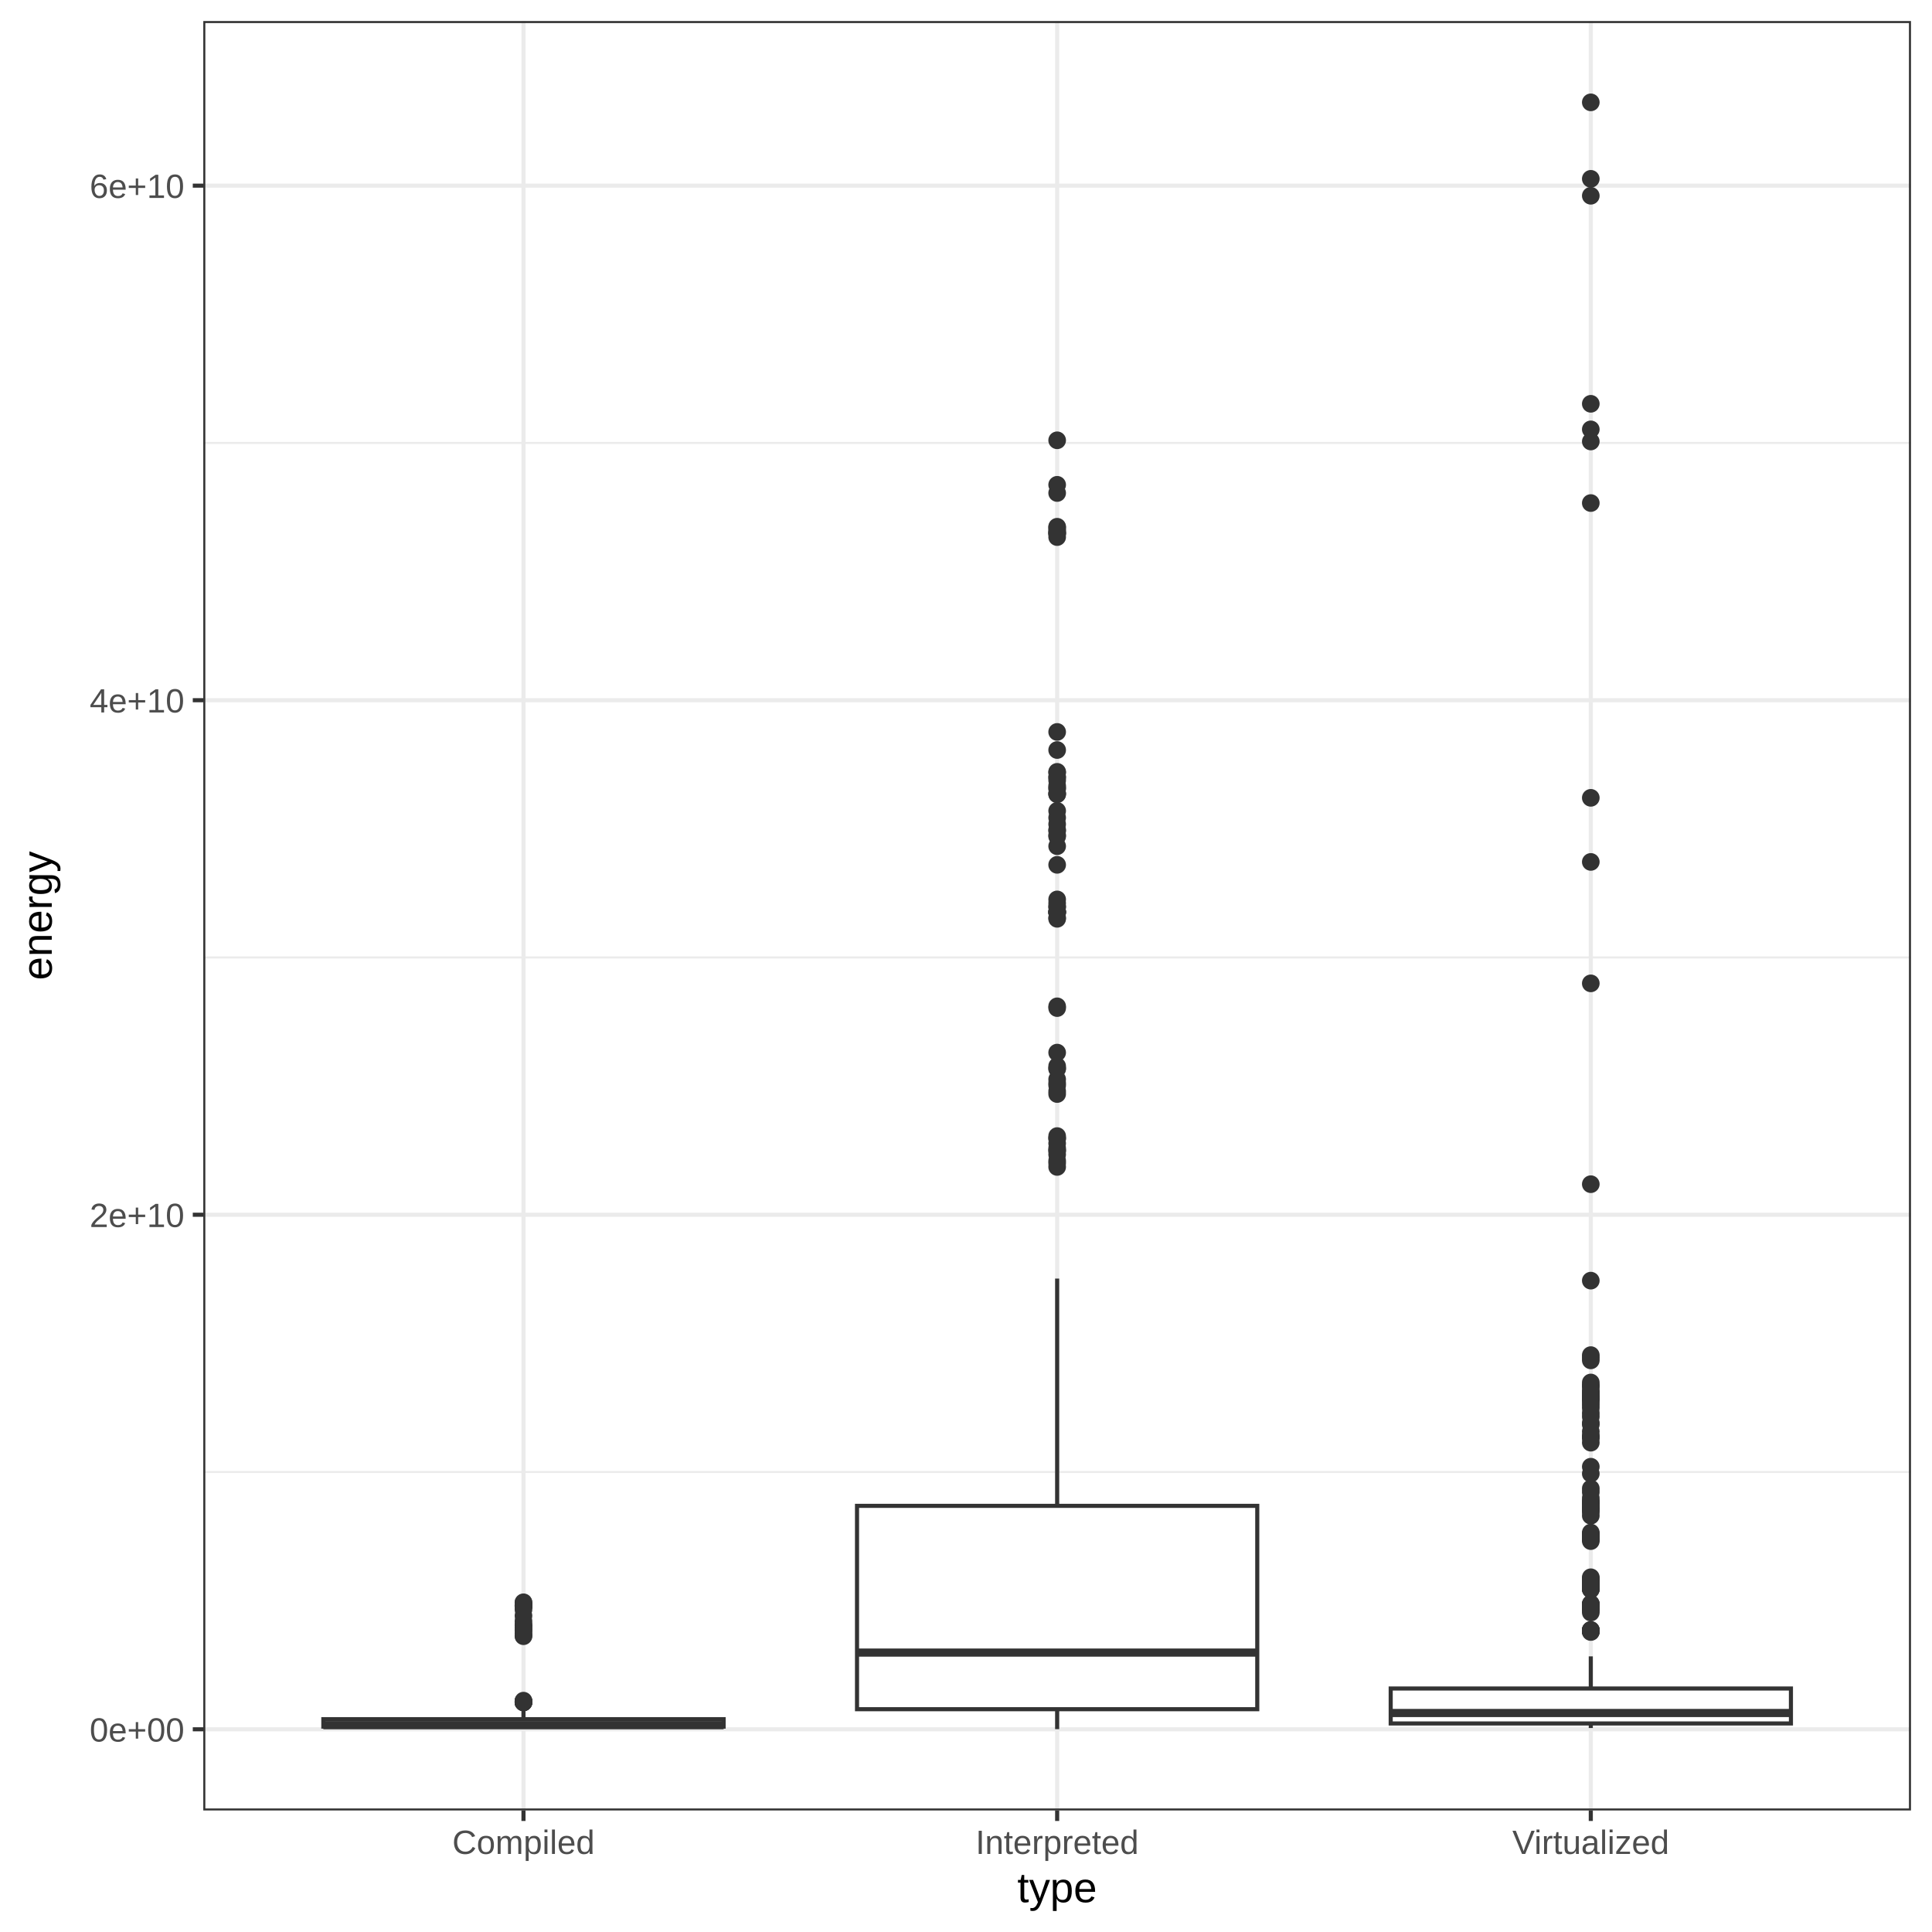
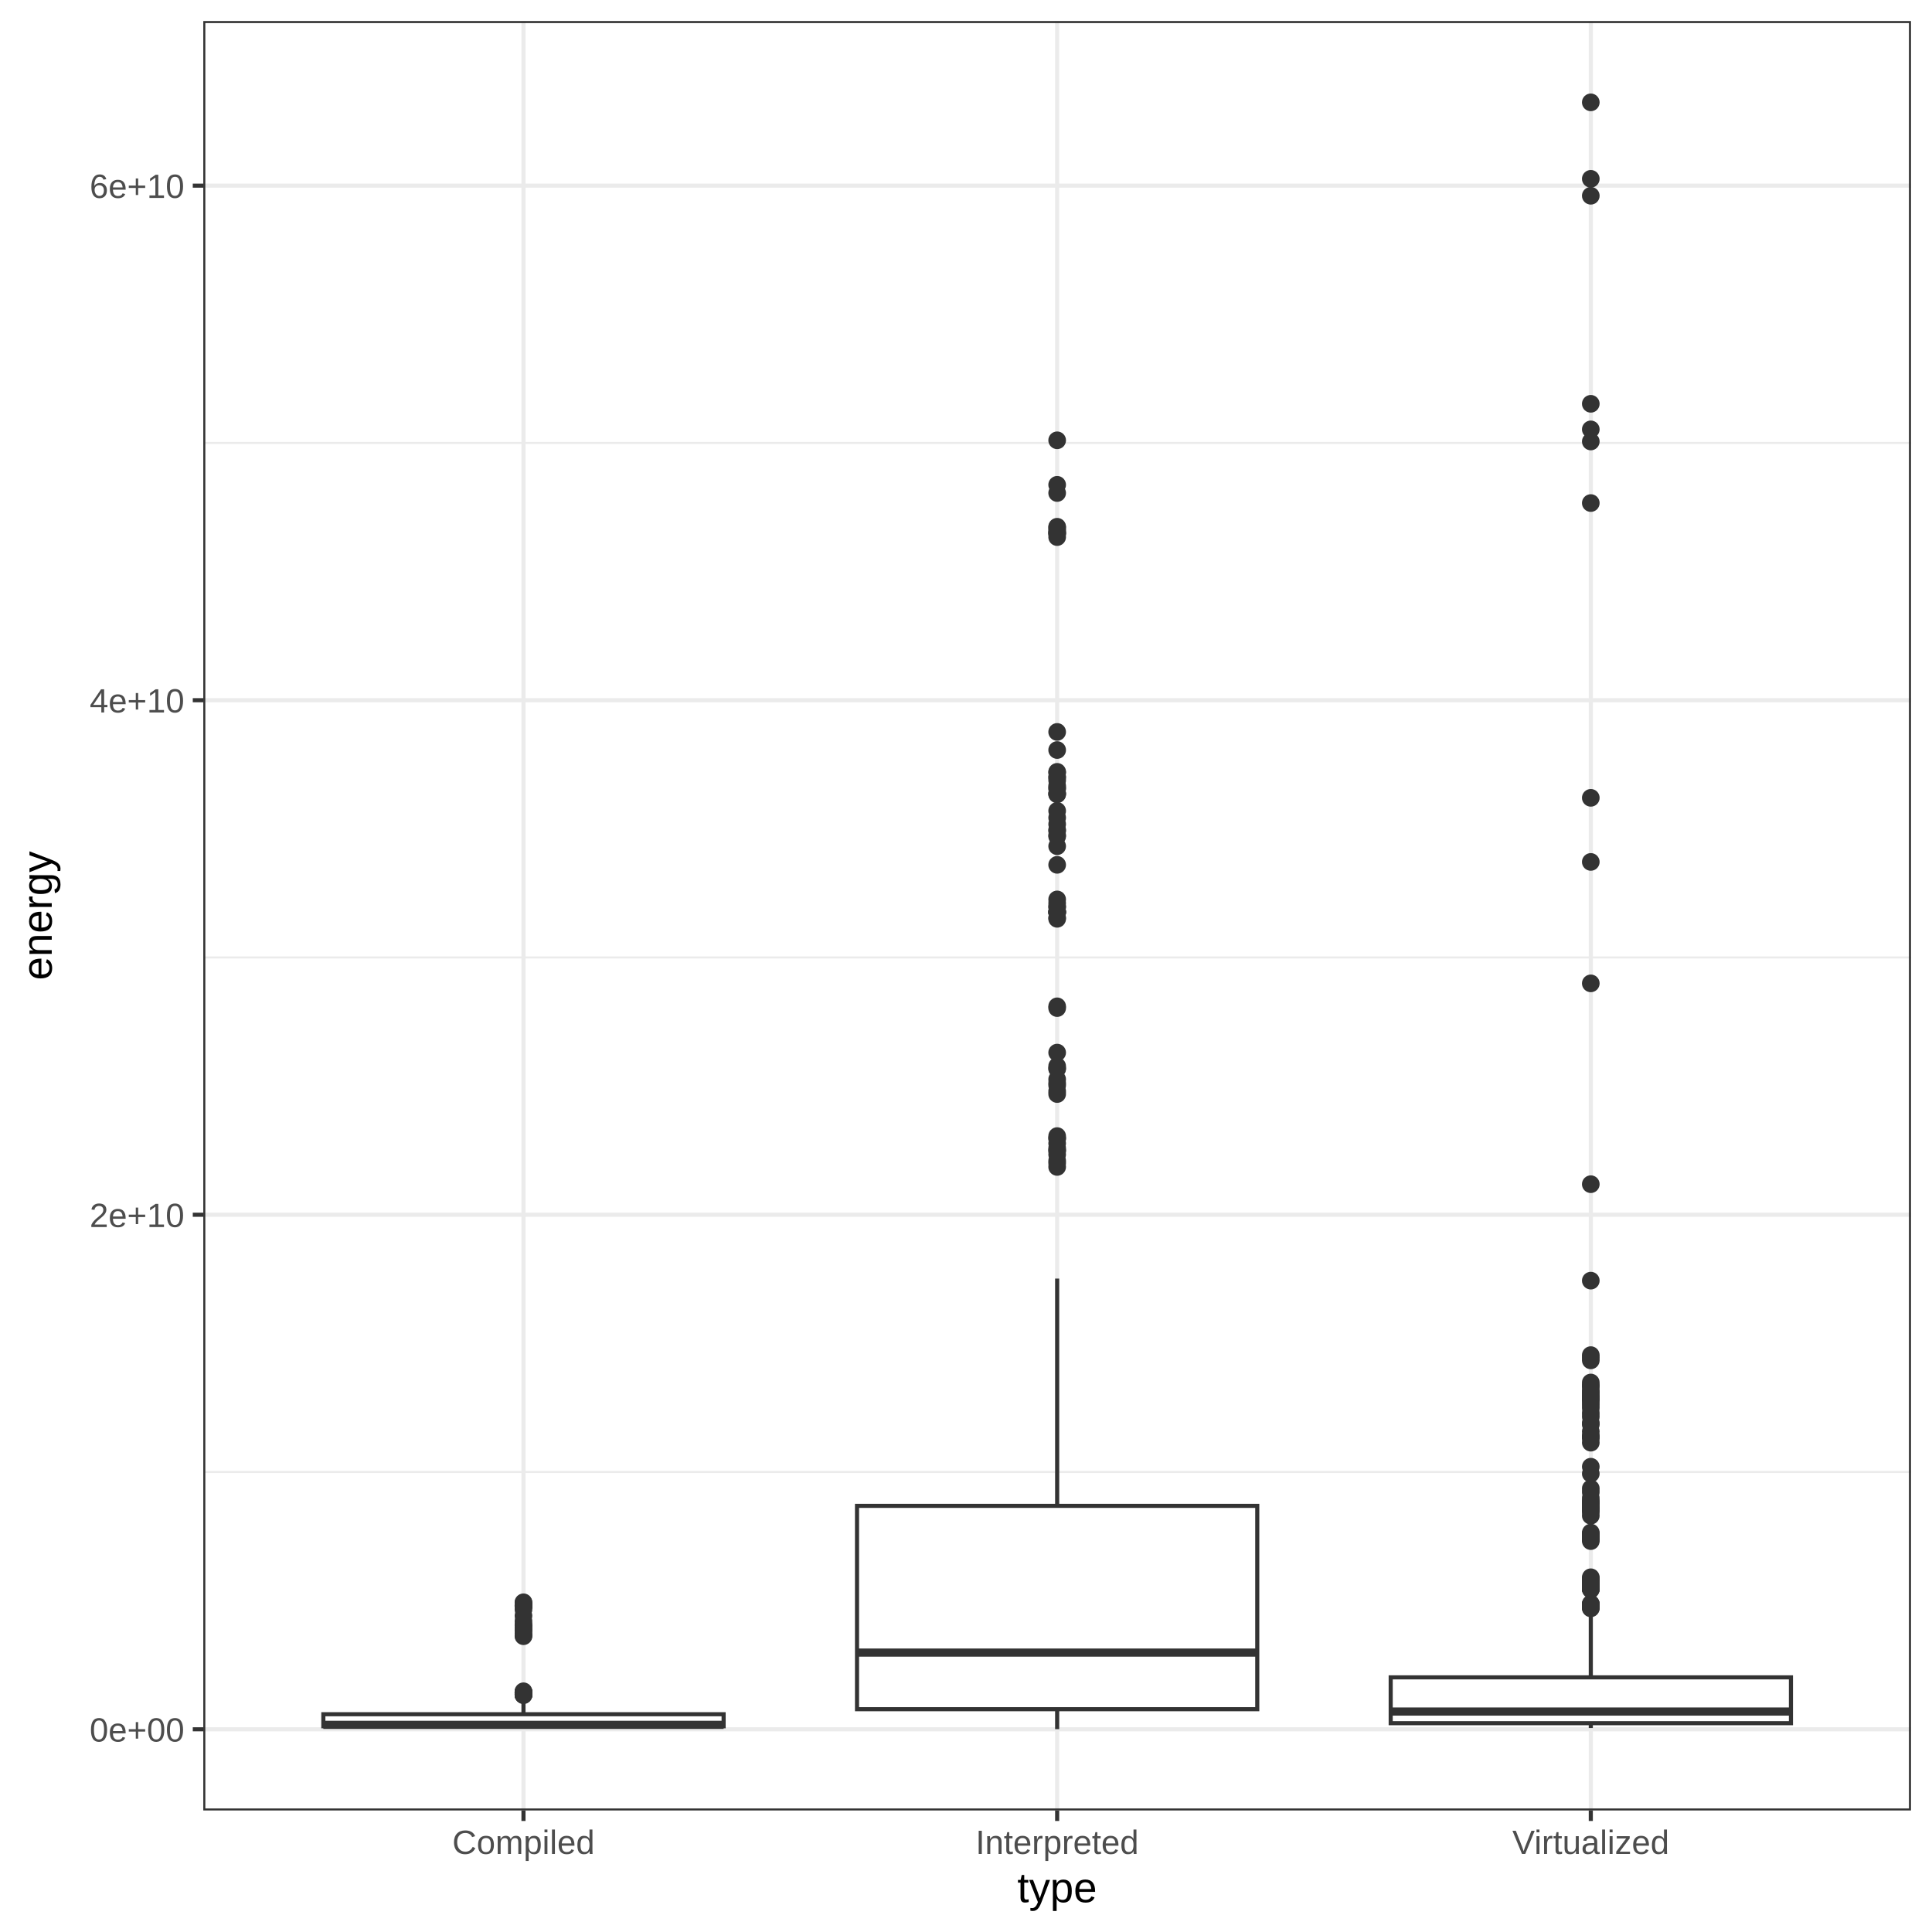
<svg xmlns="http://www.w3.org/2000/svg" class="svglite" width="504.00pt" height="504.00pt" viewBox="0 0 504.00 504.00">
  <defs>
    <style type="text/css">
    .svglite line, .svglite polyline, .svglite polygon, .svglite path, .svglite rect, .svglite circle {
      fill: none;
      stroke: #000000;
      stroke-linecap: round;
      stroke-linejoin: round;
      stroke-miterlimit: 10.00;
    }
    .svglite text {
      white-space: pre;
    }
  </style>
  </defs>
  <rect width="100%" height="100%" style="stroke: none; fill: #FFFFFF;" />
  <defs>
    <clipPath id="cpMC4wMHw1MDQuMDB8MC4wMHw1MDQuMDA=">
      <rect x="0.00" y="0.00" width="504.00" height="504.00" />
    </clipPath>
  </defs>
  <g clip-path="url(#cpMC4wMHw1MDQuMDB8MC4wMHw1MDQuMDA=)">
    <rect x="0.00" y="0.00" width="504.00" height="504.00" style="stroke-width: 1.07; stroke: #FFFFFF; fill: #FFFFFF;" />
  </g>
  <defs>
    <clipPath id="cpNTMuMDN8NDk4LjUyfDUuNDh8NDcyLjI5">
      <rect x="53.03" y="5.48" width="445.49" height="466.82" />
    </clipPath>
  </defs>
  <g clip-path="url(#cpNTMuMDN8NDk4LjUyfDUuNDh8NDcyLjI5)">
    <rect x="53.03" y="5.48" width="445.49" height="466.82" style="stroke-width: 1.07; stroke: none; fill: #FFFFFF;" />
    <polyline points="53.03,384.00 498.52,384.00 " style="stroke-width: 0.53; stroke: #EBEBEB; stroke-linecap: butt;" />
    <polyline points="53.03,249.77 498.52,249.77 " style="stroke-width: 0.53; stroke: #EBEBEB; stroke-linecap: butt;" />
    <polyline points="53.03,115.55 498.52,115.55 " style="stroke-width: 0.53; stroke: #EBEBEB; stroke-linecap: butt;" />
    <polyline points="53.03,451.12 498.52,451.12 " style="stroke-width: 1.07; stroke: #EBEBEB; stroke-linecap: butt;" />
    <polyline points="53.03,316.89 498.52,316.89 " style="stroke-width: 1.07; stroke: #EBEBEB; stroke-linecap: butt;" />
    <polyline points="53.03,182.66 498.52,182.66 " style="stroke-width: 1.07; stroke: #EBEBEB; stroke-linecap: butt;" />
    <polyline points="53.03,48.43 498.52,48.43 " style="stroke-width: 1.07; stroke: #EBEBEB; stroke-linecap: butt;" />
    <polyline points="136.56,472.29 136.56,5.48 " style="stroke-width: 1.07; stroke: #EBEBEB; stroke-linecap: butt;" />
    <polyline points="275.78,472.29 275.78,5.48 " style="stroke-width: 1.07; stroke: #EBEBEB; stroke-linecap: butt;" />
    <polyline points="414.99,472.29 414.99,5.48 " style="stroke-width: 1.07; stroke: #EBEBEB; stroke-linecap: butt;" />
    <circle cx="136.56" cy="418.93" r="1.95" style="stroke-width: 0.71; stroke: #333333; fill: #333333;" />
    <circle cx="136.56" cy="418.85" r="1.95" style="stroke-width: 0.71; stroke: #333333; fill: #333333;" />
    <circle cx="136.56" cy="419.00" r="1.95" style="stroke-width: 0.71; stroke: #333333; fill: #333333;" />
    <circle cx="136.56" cy="418.13" r="1.95" style="stroke-width: 0.71; stroke: #333333; fill: #333333;" />
    <circle cx="136.56" cy="419.02" r="1.95" style="stroke-width: 0.71; stroke: #333333; fill: #333333;" />
    <circle cx="136.56" cy="418.64" r="1.95" style="stroke-width: 0.71; stroke: #333333; fill: #333333;" />
    <circle cx="136.56" cy="418.68" r="1.95" style="stroke-width: 0.71; stroke: #333333; fill: #333333;" />
    <circle cx="136.56" cy="418.89" r="1.95" style="stroke-width: 0.71; stroke: #333333; fill: #333333;" />
    <circle cx="136.56" cy="417.99" r="1.95" style="stroke-width: 0.71; stroke: #333333; fill: #333333;" />
    <circle cx="136.56" cy="418.88" r="1.95" style="stroke-width: 0.71; stroke: #333333; fill: #333333;" />
    <circle cx="136.56" cy="418.94" r="1.95" style="stroke-width: 0.71; stroke: #333333; fill: #333333;" />
    <circle cx="136.56" cy="426.16" r="1.95" style="stroke-width: 0.71; stroke: #333333; fill: #333333;" />
    <circle cx="136.56" cy="421.50" r="1.95" style="stroke-width: 0.71; stroke: #333333; fill: #333333;" />
    <circle cx="136.56" cy="419.90" r="1.95" style="stroke-width: 0.71; stroke: #333333; fill: #333333;" />
    <circle cx="136.56" cy="425.20" r="1.95" style="stroke-width: 0.71; stroke: #333333; fill: #333333;" />
    <circle cx="136.56" cy="424.58" r="1.95" style="stroke-width: 0.71; stroke: #333333; fill: #333333;" />
    <circle cx="136.56" cy="423.87" r="1.95" style="stroke-width: 0.71; stroke: #333333; fill: #333333;" />
    <circle cx="136.56" cy="424.09" r="1.95" style="stroke-width: 0.71; stroke: #333333; fill: #333333;" />
    <circle cx="136.56" cy="426.84" r="1.95" style="stroke-width: 0.71; stroke: #333333; fill: #333333;" />
    <circle cx="136.56" cy="422.92" r="1.95" style="stroke-width: 0.71; stroke: #333333; fill: #333333;" />
    <circle cx="136.56" cy="426.64" r="1.95" style="stroke-width: 0.71; stroke: #333333; fill: #333333;" />
    <circle cx="136.56" cy="425.36" r="1.95" style="stroke-width: 0.71; stroke: #333333; fill: #333333;" />
-     <circle cx="136.56" cy="443.65" r="1.95" style="stroke-width: 0.71; stroke: #333333; fill: #333333;" />
-     <circle cx="136.56" cy="444.14" r="1.95" style="stroke-width: 0.71; stroke: #333333; fill: #333333;" />
-     <circle cx="136.56" cy="443.95" r="1.95" style="stroke-width: 0.71; stroke: #333333; fill: #333333;" />
-     <circle cx="136.56" cy="444.08" r="1.95" style="stroke-width: 0.71; stroke: #333333; fill: #333333;" />
-     <circle cx="136.56" cy="444.01" r="1.95" style="stroke-width: 0.71; stroke: #333333; fill: #333333;" />
-     <circle cx="136.56" cy="443.87" r="1.95" style="stroke-width: 0.71; stroke: #333333; fill: #333333;" />
-     <circle cx="136.56" cy="444.06" r="1.95" style="stroke-width: 0.71; stroke: #333333; fill: #333333;" />
-     <circle cx="136.56" cy="444.04" r="1.95" style="stroke-width: 0.71; stroke: #333333; fill: #333333;" />
-     <circle cx="136.56" cy="443.89" r="1.95" style="stroke-width: 0.71; stroke: #333333; fill: #333333;" />
-     <circle cx="136.56" cy="443.96" r="1.95" style="stroke-width: 0.71; stroke: #333333; fill: #333333;" />
-     <circle cx="136.56" cy="443.92" r="1.95" style="stroke-width: 0.71; stroke: #333333; fill: #333333;" />
-     <line x1="136.56" y1="448.48" x2="136.56" y2="445.92" style="stroke-width: 1.07; stroke: #333333; stroke-linecap: butt;" />
-     <line x1="136.56" y1="450.42" x2="136.56" y2="450.87" style="stroke-width: 1.07; stroke: #333333; stroke-linecap: butt;" />
-     <polygon points="84.35,448.48 84.35,450.42 188.77,450.42 188.77,448.48 84.35,448.48 " style="stroke-width: 1.07; stroke: #333333; stroke-linecap: butt; stroke-linejoin: miter; fill: #FFFFFF;" />
-     <line x1="84.35" y1="450.05" x2="188.77" y2="450.05" style="stroke-width: 2.13; stroke: #333333; stroke-linecap: butt; stroke-linejoin: miter;" />
+     <circle cx="136.56" cy="441.82" r="1.95" style="stroke-width: 0.71; stroke: #333333; fill: #333333;" />
+     <circle cx="136.56" cy="441.53" r="1.95" style="stroke-width: 0.71; stroke: #333333; fill: #333333;" />
+     <circle cx="136.56" cy="441.43" r="1.95" style="stroke-width: 0.71; stroke: #333333; fill: #333333;" />
+     <circle cx="136.56" cy="441.71" r="1.95" style="stroke-width: 0.71; stroke: #333333; fill: #333333;" />
+     <circle cx="136.56" cy="441.63" r="1.95" style="stroke-width: 0.71; stroke: #333333; fill: #333333;" />
+     <circle cx="136.56" cy="441.50" r="1.95" style="stroke-width: 0.71; stroke: #333333; fill: #333333;" />
+     <circle cx="136.56" cy="441.75" r="1.95" style="stroke-width: 0.71; stroke: #333333; fill: #333333;" />
+     <circle cx="136.56" cy="441.46" r="1.95" style="stroke-width: 0.71; stroke: #333333; fill: #333333;" />
+     <circle cx="136.56" cy="441.54" r="1.95" style="stroke-width: 0.71; stroke: #333333; fill: #333333;" />
+     <circle cx="136.56" cy="441.54" r="1.95" style="stroke-width: 0.71; stroke: #333333; fill: #333333;" />
+     <circle cx="136.56" cy="441.62" r="1.95" style="stroke-width: 0.71; stroke: #333333; fill: #333333;" />
+     <circle cx="136.56" cy="441.61" r="1.95" style="stroke-width: 0.71; stroke: #333333; fill: #333333;" />
+     <circle cx="136.56" cy="442.06" r="1.95" style="stroke-width: 0.71; stroke: #333333; fill: #333333;" />
+     <circle cx="136.56" cy="441.72" r="1.95" style="stroke-width: 0.71; stroke: #333333; fill: #333333;" />
+     <circle cx="136.56" cy="442.02" r="1.95" style="stroke-width: 0.71; stroke: #333333; fill: #333333;" />
+     <circle cx="136.56" cy="442.08" r="1.95" style="stroke-width: 0.71; stroke: #333333; fill: #333333;" />
+     <circle cx="136.56" cy="442.13" r="1.95" style="stroke-width: 0.71; stroke: #333333; fill: #333333;" />
+     <circle cx="136.56" cy="442.07" r="1.95" style="stroke-width: 0.71; stroke: #333333; fill: #333333;" />
+     <circle cx="136.56" cy="441.95" r="1.95" style="stroke-width: 0.71; stroke: #333333; fill: #333333;" />
+     <circle cx="136.56" cy="441.20" r="1.95" style="stroke-width: 0.71; stroke: #333333; fill: #333333;" />
+     <circle cx="136.56" cy="442.23" r="1.95" style="stroke-width: 0.71; stroke: #333333; fill: #333333;" />
+     <circle cx="136.56" cy="442.07" r="1.95" style="stroke-width: 0.71; stroke: #333333; fill: #333333;" />
+     <line x1="136.56" y1="447.19" x2="136.56" y2="443.65" style="stroke-width: 1.07; stroke: #333333; stroke-linecap: butt;" />
+     <line x1="136.56" y1="450.33" x2="136.56" y2="450.87" style="stroke-width: 1.07; stroke: #333333; stroke-linecap: butt;" />
+     <polygon points="84.35,447.19 84.35,450.33 188.77,450.33 188.77,447.19 84.35,447.19 " style="stroke-width: 1.07; stroke: #333333; stroke-linecap: butt; stroke-linejoin: miter; fill: #FFFFFF;" />
+     <line x1="84.35" y1="449.96" x2="188.77" y2="449.96" style="stroke-width: 2.13; stroke: #333333; stroke-linecap: butt; stroke-linejoin: miter;" />
    <circle cx="275.78" cy="262.52" r="1.95" style="stroke-width: 0.71; stroke: #333333; fill: #333333;" />
    <circle cx="275.78" cy="285.40" r="1.95" style="stroke-width: 0.71; stroke: #333333; fill: #333333;" />
    <circle cx="275.78" cy="274.59" r="1.95" style="stroke-width: 0.71; stroke: #333333; fill: #333333;" />
    <circle cx="275.78" cy="281.55" r="1.95" style="stroke-width: 0.71; stroke: #333333; fill: #333333;" />
    <circle cx="275.78" cy="278.80" r="1.95" style="stroke-width: 0.71; stroke: #333333; fill: #333333;" />
    <circle cx="275.78" cy="262.98" r="1.95" style="stroke-width: 0.71; stroke: #333333; fill: #333333;" />
    <circle cx="275.78" cy="282.51" r="1.95" style="stroke-width: 0.71; stroke: #333333; fill: #333333;" />
    <circle cx="275.78" cy="278.12" r="1.95" style="stroke-width: 0.71; stroke: #333333; fill: #333333;" />
    <circle cx="275.78" cy="283.14" r="1.95" style="stroke-width: 0.71; stroke: #333333; fill: #333333;" />
    <circle cx="275.78" cy="284.66" r="1.95" style="stroke-width: 0.71; stroke: #333333; fill: #333333;" />
    <circle cx="275.78" cy="278.76" r="1.95" style="stroke-width: 0.71; stroke: #333333; fill: #333333;" />
    <circle cx="275.78" cy="190.94" r="1.95" style="stroke-width: 0.71; stroke: #333333; fill: #333333;" />
    <circle cx="275.78" cy="216.76" r="1.95" style="stroke-width: 0.71; stroke: #333333; fill: #333333;" />
    <circle cx="275.78" cy="213.32" r="1.95" style="stroke-width: 0.71; stroke: #333333; fill: #333333;" />
    <circle cx="275.78" cy="215.00" r="1.95" style="stroke-width: 0.71; stroke: #333333; fill: #333333;" />
    <circle cx="275.78" cy="211.53" r="1.95" style="stroke-width: 0.71; stroke: #333333; fill: #333333;" />
    <circle cx="275.78" cy="195.66" r="1.95" style="stroke-width: 0.71; stroke: #333333; fill: #333333;" />
    <circle cx="275.78" cy="217.86" r="1.95" style="stroke-width: 0.71; stroke: #333333; fill: #333333;" />
    <circle cx="275.78" cy="216.48" r="1.95" style="stroke-width: 0.71; stroke: #333333; fill: #333333;" />
    <circle cx="275.78" cy="225.61" r="1.95" style="stroke-width: 0.71; stroke: #333333; fill: #333333;" />
    <circle cx="275.78" cy="220.75" r="1.95" style="stroke-width: 0.71; stroke: #333333; fill: #333333;" />
    <circle cx="275.78" cy="218.20" r="1.95" style="stroke-width: 0.71; stroke: #333333; fill: #333333;" />
    <circle cx="275.78" cy="302.80" r="1.95" style="stroke-width: 0.71; stroke: #333333; fill: #333333;" />
    <circle cx="275.78" cy="300.12" r="1.95" style="stroke-width: 0.71; stroke: #333333; fill: #333333;" />
    <circle cx="275.78" cy="304.42" r="1.95" style="stroke-width: 0.71; stroke: #333333; fill: #333333;" />
    <circle cx="275.78" cy="298.27" r="1.95" style="stroke-width: 0.71; stroke: #333333; fill: #333333;" />
    <circle cx="275.78" cy="300.19" r="1.95" style="stroke-width: 0.71; stroke: #333333; fill: #333333;" />
    <circle cx="275.78" cy="297.03" r="1.95" style="stroke-width: 0.71; stroke: #333333; fill: #333333;" />
    <circle cx="275.78" cy="296.37" r="1.95" style="stroke-width: 0.71; stroke: #333333; fill: #333333;" />
    <circle cx="275.78" cy="301.16" r="1.95" style="stroke-width: 0.71; stroke: #333333; fill: #333333;" />
    <circle cx="275.78" cy="296.96" r="1.95" style="stroke-width: 0.71; stroke: #333333; fill: #333333;" />
    <circle cx="275.78" cy="299.50" r="1.95" style="stroke-width: 0.71; stroke: #333333; fill: #333333;" />
    <circle cx="275.78" cy="303.46" r="1.95" style="stroke-width: 0.71; stroke: #333333; fill: #333333;" />
    <circle cx="275.78" cy="236.50" r="1.95" style="stroke-width: 0.71; stroke: #333333; fill: #333333;" />
    <circle cx="275.78" cy="234.63" r="1.95" style="stroke-width: 0.71; stroke: #333333; fill: #333333;" />
    <circle cx="275.78" cy="238.01" r="1.95" style="stroke-width: 0.71; stroke: #333333; fill: #333333;" />
    <circle cx="275.78" cy="236.62" r="1.95" style="stroke-width: 0.71; stroke: #333333; fill: #333333;" />
    <circle cx="275.78" cy="239.69" r="1.95" style="stroke-width: 0.71; stroke: #333333; fill: #333333;" />
    <circle cx="275.78" cy="238.00" r="1.95" style="stroke-width: 0.71; stroke: #333333; fill: #333333;" />
    <circle cx="275.78" cy="238.07" r="1.95" style="stroke-width: 0.71; stroke: #333333; fill: #333333;" />
    <circle cx="275.78" cy="235.62" r="1.95" style="stroke-width: 0.71; stroke: #333333; fill: #333333;" />
    <circle cx="275.78" cy="237.88" r="1.95" style="stroke-width: 0.71; stroke: #333333; fill: #333333;" />
    <circle cx="275.78" cy="237.74" r="1.95" style="stroke-width: 0.71; stroke: #333333; fill: #333333;" />
    <circle cx="275.78" cy="239.42" r="1.95" style="stroke-width: 0.71; stroke: #333333; fill: #333333;" />
    <circle cx="275.78" cy="201.55" r="1.95" style="stroke-width: 0.71; stroke: #333333; fill: #333333;" />
    <circle cx="275.78" cy="206.94" r="1.95" style="stroke-width: 0.71; stroke: #333333; fill: #333333;" />
    <circle cx="275.78" cy="203.58" r="1.95" style="stroke-width: 0.71; stroke: #333333; fill: #333333;" />
    <circle cx="275.78" cy="207.20" r="1.95" style="stroke-width: 0.71; stroke: #333333; fill: #333333;" />
    <circle cx="275.78" cy="202.86" r="1.95" style="stroke-width: 0.71; stroke: #333333; fill: #333333;" />
    <circle cx="275.78" cy="207.14" r="1.95" style="stroke-width: 0.71; stroke: #333333; fill: #333333;" />
    <circle cx="275.78" cy="205.81" r="1.95" style="stroke-width: 0.71; stroke: #333333; fill: #333333;" />
    <circle cx="275.78" cy="204.96" r="1.95" style="stroke-width: 0.71; stroke: #333333; fill: #333333;" />
    <circle cx="275.78" cy="202.63" r="1.95" style="stroke-width: 0.71; stroke: #333333; fill: #333333;" />
    <circle cx="275.78" cy="205.49" r="1.95" style="stroke-width: 0.71; stroke: #333333; fill: #333333;" />
    <circle cx="275.78" cy="201.35" r="1.95" style="stroke-width: 0.71; stroke: #333333; fill: #333333;" />
    <circle cx="275.78" cy="128.61" r="1.95" style="stroke-width: 0.71; stroke: #333333; fill: #333333;" />
    <circle cx="275.78" cy="114.86" r="1.95" style="stroke-width: 0.71; stroke: #333333; fill: #333333;" />
    <circle cx="275.78" cy="137.41" r="1.95" style="stroke-width: 0.71; stroke: #333333; fill: #333333;" />
    <circle cx="275.78" cy="138.19" r="1.95" style="stroke-width: 0.71; stroke: #333333; fill: #333333;" />
    <circle cx="275.78" cy="139.15" r="1.95" style="stroke-width: 0.71; stroke: #333333; fill: #333333;" />
    <circle cx="275.78" cy="139.08" r="1.95" style="stroke-width: 0.71; stroke: #333333; fill: #333333;" />
    <circle cx="275.78" cy="137.60" r="1.95" style="stroke-width: 0.71; stroke: #333333; fill: #333333;" />
    <circle cx="275.78" cy="140.11" r="1.95" style="stroke-width: 0.71; stroke: #333333; fill: #333333;" />
    <circle cx="275.78" cy="139.19" r="1.95" style="stroke-width: 0.71; stroke: #333333; fill: #333333;" />
    <circle cx="275.78" cy="138.62" r="1.95" style="stroke-width: 0.71; stroke: #333333; fill: #333333;" />
    <circle cx="275.78" cy="126.47" r="1.95" style="stroke-width: 0.71; stroke: #333333; fill: #333333;" />
    <line x1="275.78" y1="392.83" x2="275.78" y2="333.54" style="stroke-width: 1.07; stroke: #333333; stroke-linecap: butt;" />
    <line x1="275.78" y1="445.88" x2="275.78" y2="451.08" style="stroke-width: 1.07; stroke: #333333; stroke-linecap: butt;" />
    <polygon points="223.57,392.83 223.57,445.88 327.98,445.88 327.98,392.83 223.57,392.83 " style="stroke-width: 1.07; stroke: #333333; stroke-linecap: butt; stroke-linejoin: miter; fill: #FFFFFF;" />
    <line x1="223.57" y1="431.11" x2="327.98" y2="431.11" style="stroke-width: 2.13; stroke: #333333; stroke-linecap: butt; stroke-linejoin: miter;" />
-     <circle cx="414.99" cy="425.35" r="1.95" style="stroke-width: 0.71; stroke: #333333; fill: #333333;" />
-     <circle cx="414.99" cy="425.34" r="1.95" style="stroke-width: 0.71; stroke: #333333; fill: #333333;" />
-     <circle cx="414.99" cy="425.30" r="1.95" style="stroke-width: 0.71; stroke: #333333; fill: #333333;" />
-     <circle cx="414.99" cy="425.31" r="1.95" style="stroke-width: 0.71; stroke: #333333; fill: #333333;" />
-     <circle cx="414.99" cy="425.46" r="1.95" style="stroke-width: 0.71; stroke: #333333; fill: #333333;" />
-     <circle cx="414.99" cy="425.18" r="1.95" style="stroke-width: 0.71; stroke: #333333; fill: #333333;" />
-     <circle cx="414.99" cy="425.63" r="1.95" style="stroke-width: 0.71; stroke: #333333; fill: #333333;" />
-     <circle cx="414.99" cy="425.41" r="1.95" style="stroke-width: 0.71; stroke: #333333; fill: #333333;" />
-     <circle cx="414.99" cy="425.74" r="1.95" style="stroke-width: 0.71; stroke: #333333; fill: #333333;" />
-     <circle cx="414.99" cy="425.34" r="1.95" style="stroke-width: 0.71; stroke: #333333; fill: #333333;" />
-     <circle cx="414.99" cy="425.46" r="1.95" style="stroke-width: 0.71; stroke: #333333; fill: #333333;" />
    <circle cx="414.99" cy="414.36" r="1.95" style="stroke-width: 0.71; stroke: #333333; fill: #333333;" />
    <circle cx="414.99" cy="412.62" r="1.95" style="stroke-width: 0.71; stroke: #333333; fill: #333333;" />
    <circle cx="414.99" cy="411.84" r="1.95" style="stroke-width: 0.71; stroke: #333333; fill: #333333;" />
    <circle cx="414.99" cy="413.83" r="1.95" style="stroke-width: 0.71; stroke: #333333; fill: #333333;" />
    <circle cx="414.99" cy="413.93" r="1.95" style="stroke-width: 0.71; stroke: #333333; fill: #333333;" />
    <circle cx="414.99" cy="412.91" r="1.95" style="stroke-width: 0.71; stroke: #333333; fill: #333333;" />
    <circle cx="414.99" cy="412.80" r="1.95" style="stroke-width: 0.71; stroke: #333333; fill: #333333;" />
    <circle cx="414.99" cy="413.30" r="1.95" style="stroke-width: 0.71; stroke: #333333; fill: #333333;" />
    <circle cx="414.99" cy="412.87" r="1.95" style="stroke-width: 0.71; stroke: #333333; fill: #333333;" />
    <circle cx="414.99" cy="412.29" r="1.95" style="stroke-width: 0.71; stroke: #333333; fill: #333333;" />
    <circle cx="414.99" cy="411.46" r="1.95" style="stroke-width: 0.71; stroke: #333333; fill: #333333;" />
    <circle cx="414.99" cy="364.28" r="1.95" style="stroke-width: 0.71; stroke: #333333; fill: #333333;" />
    <circle cx="414.99" cy="364.70" r="1.95" style="stroke-width: 0.71; stroke: #333333; fill: #333333;" />
    <circle cx="414.99" cy="364.72" r="1.95" style="stroke-width: 0.71; stroke: #333333; fill: #333333;" />
    <circle cx="414.99" cy="364.81" r="1.95" style="stroke-width: 0.71; stroke: #333333; fill: #333333;" />
    <circle cx="414.99" cy="367.30" r="1.95" style="stroke-width: 0.71; stroke: #333333; fill: #333333;" />
    <circle cx="414.99" cy="361.50" r="1.95" style="stroke-width: 0.71; stroke: #333333; fill: #333333;" />
    <circle cx="414.99" cy="363.52" r="1.95" style="stroke-width: 0.71; stroke: #333333; fill: #333333;" />
    <circle cx="414.99" cy="365.73" r="1.95" style="stroke-width: 0.71; stroke: #333333; fill: #333333;" />
    <circle cx="414.99" cy="362.69" r="1.95" style="stroke-width: 0.71; stroke: #333333; fill: #333333;" />
    <circle cx="414.99" cy="366.47" r="1.95" style="stroke-width: 0.71; stroke: #333333; fill: #333333;" />
    <circle cx="414.99" cy="365.03" r="1.95" style="stroke-width: 0.71; stroke: #333333; fill: #333333;" />
    <circle cx="414.99" cy="112.01" r="1.95" style="stroke-width: 0.71; stroke: #333333; fill: #333333;" />
    <circle cx="414.99" cy="46.65" r="1.95" style="stroke-width: 0.71; stroke: #333333; fill: #333333;" />
    <circle cx="414.99" cy="105.34" r="1.95" style="stroke-width: 0.71; stroke: #333333; fill: #333333;" />
    <circle cx="414.99" cy="208.13" r="1.95" style="stroke-width: 0.71; stroke: #333333; fill: #333333;" />
    <circle cx="414.99" cy="51.07" r="1.95" style="stroke-width: 0.71; stroke: #333333; fill: #333333;" />
    <circle cx="414.99" cy="131.23" r="1.95" style="stroke-width: 0.71; stroke: #333333; fill: #333333;" />
    <circle cx="414.99" cy="353.51" r="1.95" style="stroke-width: 0.71; stroke: #333333; fill: #333333;" />
    <circle cx="414.99" cy="224.85" r="1.95" style="stroke-width: 0.71; stroke: #333333; fill: #333333;" />
    <circle cx="414.99" cy="26.70" r="1.95" style="stroke-width: 0.71; stroke: #333333; fill: #333333;" />
    <circle cx="414.99" cy="115.17" r="1.95" style="stroke-width: 0.71; stroke: #333333; fill: #333333;" />
-     <circle cx="414.99" cy="420.66" r="1.95" style="stroke-width: 0.71; stroke: #333333; fill: #333333;" />
    <circle cx="414.99" cy="419.22" r="1.95" style="stroke-width: 0.71; stroke: #333333; fill: #333333;" />
-     <circle cx="414.99" cy="420.09" r="1.95" style="stroke-width: 0.71; stroke: #333333; fill: #333333;" />
    <circle cx="414.99" cy="419.44" r="1.95" style="stroke-width: 0.71; stroke: #333333; fill: #333333;" />
    <circle cx="414.99" cy="418.58" r="1.95" style="stroke-width: 0.71; stroke: #333333; fill: #333333;" />
    <circle cx="414.99" cy="418.68" r="1.95" style="stroke-width: 0.71; stroke: #333333; fill: #333333;" />
    <circle cx="414.99" cy="418.55" r="1.95" style="stroke-width: 0.71; stroke: #333333; fill: #333333;" />
    <circle cx="414.99" cy="419.57" r="1.95" style="stroke-width: 0.71; stroke: #333333; fill: #333333;" />
-     <circle cx="414.99" cy="419.74" r="1.95" style="stroke-width: 0.71; stroke: #333333; fill: #333333;" />
    <circle cx="414.99" cy="418.52" r="1.95" style="stroke-width: 0.71; stroke: #333333; fill: #333333;" />
    <circle cx="414.99" cy="418.34" r="1.95" style="stroke-width: 0.71; stroke: #333333; fill: #333333;" />
    <circle cx="414.99" cy="382.62" r="1.95" style="stroke-width: 0.71; stroke: #333333; fill: #333333;" />
    <circle cx="414.99" cy="256.53" r="1.95" style="stroke-width: 0.71; stroke: #333333; fill: #333333;" />
    <circle cx="414.99" cy="334.08" r="1.95" style="stroke-width: 0.71; stroke: #333333; fill: #333333;" />
    <circle cx="414.99" cy="368.62" r="1.95" style="stroke-width: 0.71; stroke: #333333; fill: #333333;" />
    <circle cx="414.99" cy="308.92" r="1.95" style="stroke-width: 0.71; stroke: #333333; fill: #333333;" />
    <circle cx="414.99" cy="389.25" r="1.95" style="stroke-width: 0.71; stroke: #333333; fill: #333333;" />
    <circle cx="414.99" cy="354.88" r="1.95" style="stroke-width: 0.71; stroke: #333333; fill: #333333;" />
    <circle cx="414.99" cy="384.44" r="1.95" style="stroke-width: 0.71; stroke: #333333; fill: #333333;" />
    <circle cx="414.99" cy="360.65" r="1.95" style="stroke-width: 0.71; stroke: #333333; fill: #333333;" />
    <circle cx="414.99" cy="388.30" r="1.95" style="stroke-width: 0.71; stroke: #333333; fill: #333333;" />
    <circle cx="414.99" cy="354.16" r="1.95" style="stroke-width: 0.71; stroke: #333333; fill: #333333;" />
    <circle cx="414.99" cy="391.87" r="1.95" style="stroke-width: 0.71; stroke: #333333; fill: #333333;" />
    <circle cx="414.99" cy="395.40" r="1.95" style="stroke-width: 0.71; stroke: #333333; fill: #333333;" />
    <circle cx="414.99" cy="394.03" r="1.95" style="stroke-width: 0.71; stroke: #333333; fill: #333333;" />
    <circle cx="414.99" cy="392.92" r="1.95" style="stroke-width: 0.71; stroke: #333333; fill: #333333;" />
    <circle cx="414.99" cy="391.74" r="1.95" style="stroke-width: 0.71; stroke: #333333; fill: #333333;" />
    <circle cx="414.99" cy="393.55" r="1.95" style="stroke-width: 0.71; stroke: #333333; fill: #333333;" />
    <circle cx="414.99" cy="391.94" r="1.95" style="stroke-width: 0.71; stroke: #333333; fill: #333333;" />
    <circle cx="414.99" cy="394.35" r="1.95" style="stroke-width: 0.71; stroke: #333333; fill: #333333;" />
    <circle cx="414.99" cy="390.80" r="1.95" style="stroke-width: 0.71; stroke: #333333; fill: #333333;" />
    <circle cx="414.99" cy="392.31" r="1.95" style="stroke-width: 0.71; stroke: #333333; fill: #333333;" />
    <circle cx="414.99" cy="393.26" r="1.95" style="stroke-width: 0.71; stroke: #333333; fill: #333333;" />
    <circle cx="414.99" cy="400.22" r="1.95" style="stroke-width: 0.71; stroke: #333333; fill: #333333;" />
    <circle cx="414.99" cy="401.45" r="1.95" style="stroke-width: 0.71; stroke: #333333; fill: #333333;" />
    <circle cx="414.99" cy="402.03" r="1.95" style="stroke-width: 0.71; stroke: #333333; fill: #333333;" />
    <circle cx="414.99" cy="401.07" r="1.95" style="stroke-width: 0.71; stroke: #333333; fill: #333333;" />
    <circle cx="414.99" cy="400.48" r="1.95" style="stroke-width: 0.71; stroke: #333333; fill: #333333;" />
    <circle cx="414.99" cy="401.39" r="1.95" style="stroke-width: 0.71; stroke: #333333; fill: #333333;" />
    <circle cx="414.99" cy="401.17" r="1.95" style="stroke-width: 0.71; stroke: #333333; fill: #333333;" />
    <circle cx="414.99" cy="401.09" r="1.95" style="stroke-width: 0.71; stroke: #333333; fill: #333333;" />
    <circle cx="414.99" cy="400.22" r="1.95" style="stroke-width: 0.71; stroke: #333333; fill: #333333;" />
    <circle cx="414.99" cy="399.80" r="1.95" style="stroke-width: 0.71; stroke: #333333; fill: #333333;" />
    <circle cx="414.99" cy="401.54" r="1.95" style="stroke-width: 0.71; stroke: #333333; fill: #333333;" />
    <circle cx="414.99" cy="363.24" r="1.95" style="stroke-width: 0.71; stroke: #333333; fill: #333333;" />
    <circle cx="414.99" cy="374.64" r="1.95" style="stroke-width: 0.71; stroke: #333333; fill: #333333;" />
    <circle cx="414.99" cy="371.61" r="1.95" style="stroke-width: 0.71; stroke: #333333; fill: #333333;" />
    <circle cx="414.99" cy="376.35" r="1.95" style="stroke-width: 0.71; stroke: #333333; fill: #333333;" />
    <circle cx="414.99" cy="364.25" r="1.95" style="stroke-width: 0.71; stroke: #333333; fill: #333333;" />
    <circle cx="414.99" cy="375.18" r="1.95" style="stroke-width: 0.71; stroke: #333333; fill: #333333;" />
    <circle cx="414.99" cy="371.17" r="1.95" style="stroke-width: 0.71; stroke: #333333; fill: #333333;" />
    <circle cx="414.99" cy="374.73" r="1.95" style="stroke-width: 0.71; stroke: #333333; fill: #333333;" />
    <circle cx="414.99" cy="373.45" r="1.95" style="stroke-width: 0.71; stroke: #333333; fill: #333333;" />
    <circle cx="414.99" cy="369.58" r="1.95" style="stroke-width: 0.71; stroke: #333333; fill: #333333;" />
    <circle cx="414.99" cy="361.64" r="1.95" style="stroke-width: 0.71; stroke: #333333; fill: #333333;" />
    <circle cx="414.99" cy="414.05" r="1.95" style="stroke-width: 0.71; stroke: #333333; fill: #333333;" />
    <circle cx="414.99" cy="414.26" r="1.95" style="stroke-width: 0.71; stroke: #333333; fill: #333333;" />
    <circle cx="414.99" cy="414.68" r="1.95" style="stroke-width: 0.71; stroke: #333333; fill: #333333;" />
    <circle cx="414.99" cy="412.04" r="1.95" style="stroke-width: 0.71; stroke: #333333; fill: #333333;" />
    <circle cx="414.99" cy="414.03" r="1.95" style="stroke-width: 0.71; stroke: #333333; fill: #333333;" />
    <circle cx="414.99" cy="414.11" r="1.95" style="stroke-width: 0.71; stroke: #333333; fill: #333333;" />
    <circle cx="414.99" cy="413.22" r="1.95" style="stroke-width: 0.71; stroke: #333333; fill: #333333;" />
    <circle cx="414.99" cy="414.49" r="1.95" style="stroke-width: 0.71; stroke: #333333; fill: #333333;" />
    <circle cx="414.99" cy="413.11" r="1.95" style="stroke-width: 0.71; stroke: #333333; fill: #333333;" />
    <circle cx="414.99" cy="414.46" r="1.95" style="stroke-width: 0.71; stroke: #333333; fill: #333333;" />
    <circle cx="414.99" cy="414.41" r="1.95" style="stroke-width: 0.71; stroke: #333333; fill: #333333;" />
-     <line x1="414.99" y1="440.48" x2="414.99" y2="432.09" style="stroke-width: 1.07; stroke: #333333; stroke-linecap: butt;" />
-     <line x1="414.99" y1="449.60" x2="414.99" y2="450.79" style="stroke-width: 1.07; stroke: #333333; stroke-linecap: butt;" />
-     <polygon points="362.79,440.48 362.79,449.60 467.20,449.60 467.20,440.48 362.79,440.48 " style="stroke-width: 1.07; stroke: #333333; stroke-linecap: butt; stroke-linejoin: miter; fill: #FFFFFF;" />
-     <line x1="362.79" y1="446.87" x2="467.20" y2="446.87" style="stroke-width: 2.13; stroke: #333333; stroke-linecap: butt; stroke-linejoin: miter;" />
+     <line x1="414.99" y1="437.57" x2="414.99" y2="419.74" style="stroke-width: 1.07; stroke: #333333; stroke-linecap: butt;" />
+     <line x1="414.99" y1="449.53" x2="414.99" y2="450.79" style="stroke-width: 1.07; stroke: #333333; stroke-linecap: butt;" />
+     <polygon points="362.79,437.57 362.79,449.53 467.20,449.53 467.20,437.57 362.79,437.57 " style="stroke-width: 1.07; stroke: #333333; stroke-linecap: butt; stroke-linejoin: miter; fill: #FFFFFF;" />
+     <line x1="362.79" y1="446.49" x2="467.20" y2="446.49" style="stroke-width: 2.13; stroke: #333333; stroke-linecap: butt; stroke-linejoin: miter;" />
    <rect x="53.03" y="5.48" width="445.49" height="466.82" style="stroke-width: 1.07; stroke: #333333;" />
  </g>
  <g clip-path="url(#cpMC4wMHw1MDQuMDB8MC4wMHw1MDQuMDA=)">
    <text x="48.10" y="454.33" text-anchor="end" style="font-size: 8.80px;fill: #4D4D4D; font-family: &quot;Liberation Sans&quot;;" textLength="29.57px" lengthAdjust="spacingAndGlyphs">0e+00</text>
    <text x="48.10" y="320.10" text-anchor="end" style="font-size: 8.80px;fill: #4D4D4D; font-family: &quot;Liberation Sans&quot;;" textLength="29.57px" lengthAdjust="spacingAndGlyphs">2e+10</text>
    <text x="48.10" y="185.87" text-anchor="end" style="font-size: 8.80px;fill: #4D4D4D; font-family: &quot;Liberation Sans&quot;;" textLength="29.57px" lengthAdjust="spacingAndGlyphs">4e+10</text>
    <text x="48.10" y="51.64" text-anchor="end" style="font-size: 8.80px;fill: #4D4D4D; font-family: &quot;Liberation Sans&quot;;" textLength="29.57px" lengthAdjust="spacingAndGlyphs">6e+10</text>
    <polyline points="50.29,451.12 53.03,451.12 " style="stroke-width: 1.07; stroke: #333333; stroke-linecap: butt;" />
    <polyline points="50.29,316.89 53.03,316.89 " style="stroke-width: 1.07; stroke: #333333; stroke-linecap: butt;" />
    <polyline points="50.29,182.66 53.03,182.66 " style="stroke-width: 1.07; stroke: #333333; stroke-linecap: butt;" />
    <polyline points="50.29,48.43 53.03,48.43 " style="stroke-width: 1.07; stroke: #333333; stroke-linecap: butt;" />
    <polyline points="136.56,475.03 136.56,472.29 " style="stroke-width: 1.07; stroke: #333333; stroke-linecap: butt;" />
    <polyline points="275.78,475.03 275.78,472.29 " style="stroke-width: 1.07; stroke: #333333; stroke-linecap: butt;" />
    <polyline points="414.99,475.03 414.99,472.29 " style="stroke-width: 1.07; stroke: #333333; stroke-linecap: butt;" />
    <text x="136.56" y="483.64" text-anchor="middle" style="font-size: 8.80px;fill: #4D4D4D; font-family: &quot;Liberation Sans&quot;;" textLength="41.58px" lengthAdjust="spacingAndGlyphs">Compiled</text>
    <text x="275.78" y="483.64" text-anchor="middle" style="font-size: 8.80px;fill: #4D4D4D; font-family: &quot;Liberation Sans&quot;;" textLength="49.51px" lengthAdjust="spacingAndGlyphs">Interpreted</text>
    <text x="414.99" y="483.64" text-anchor="middle" style="font-size: 8.80px;fill: #4D4D4D; font-family: &quot;Liberation Sans&quot;;" textLength="46.81px" lengthAdjust="spacingAndGlyphs">Virtualized</text>
    <text x="275.78" y="496.23" text-anchor="middle" style="font-size: 11.00px; font-family: &quot;Liberation Sans&quot;;" textLength="24.57px" lengthAdjust="spacingAndGlyphs">type</text>
    <text transform="translate(13.50,238.89) rotate(-90)" text-anchor="middle" style="font-size: 11.00px; font-family: &quot;Liberation Sans&quot;;" textLength="38.33px" lengthAdjust="spacingAndGlyphs">energy</text>
  </g>
</svg>
